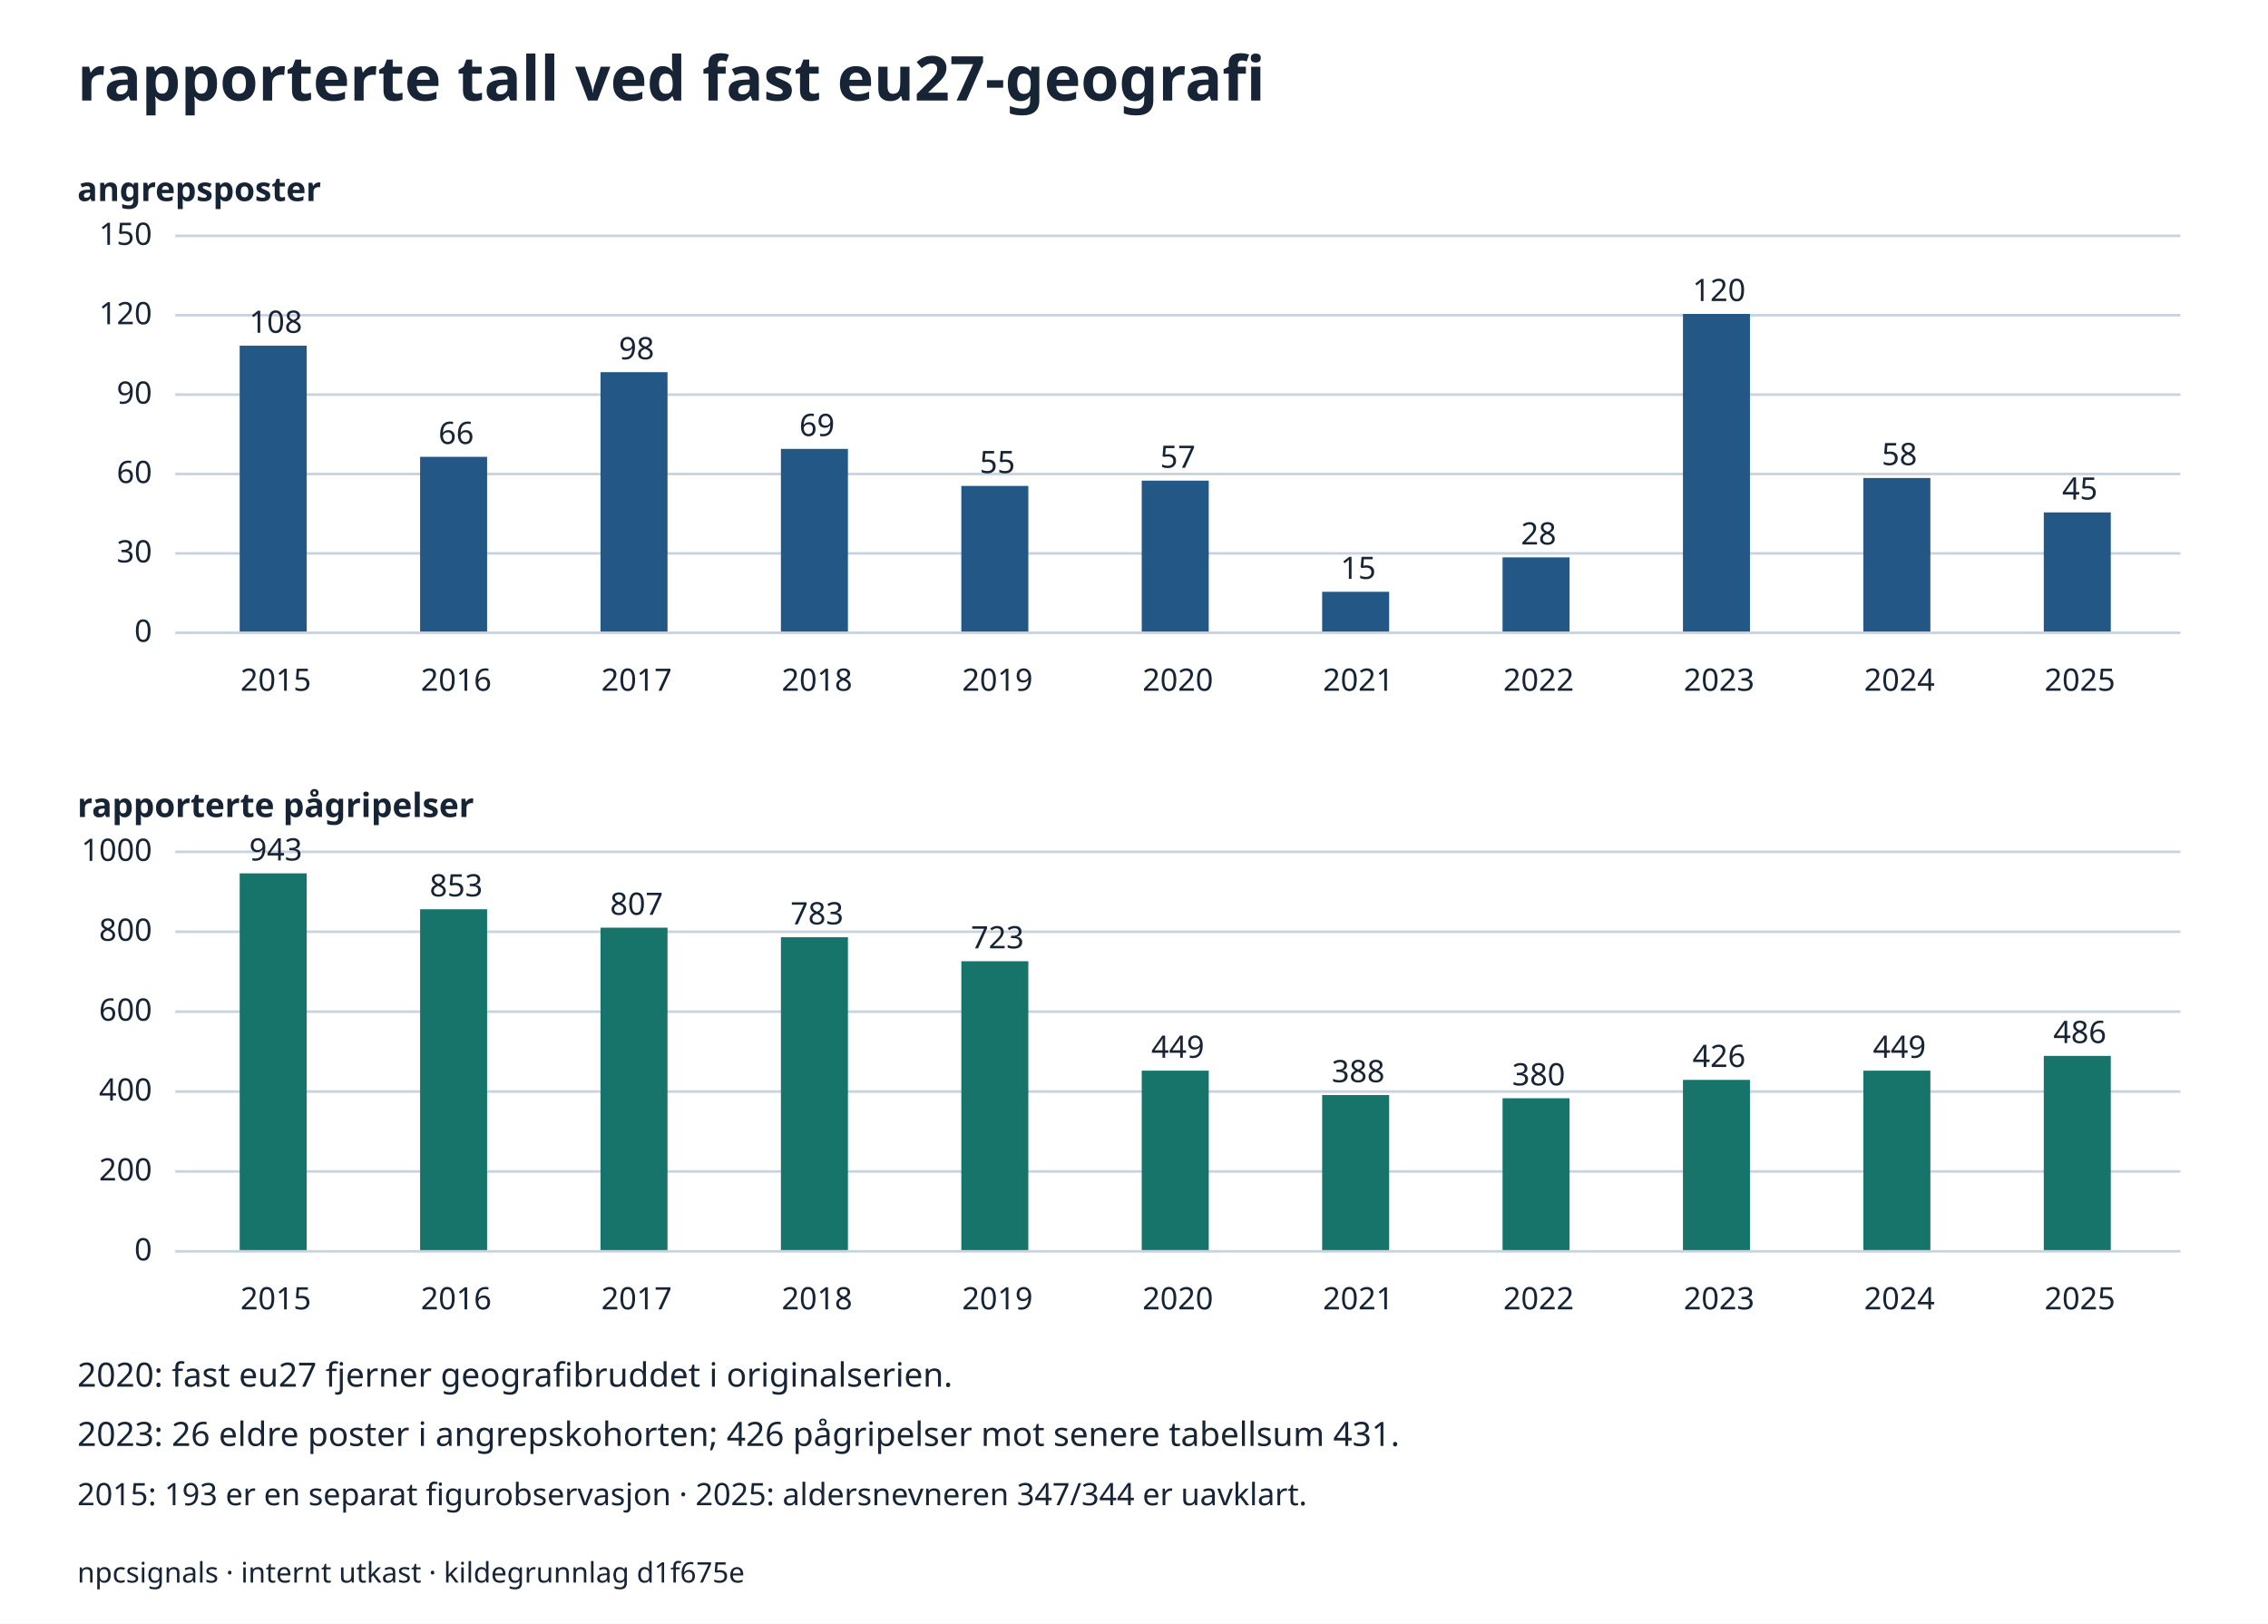
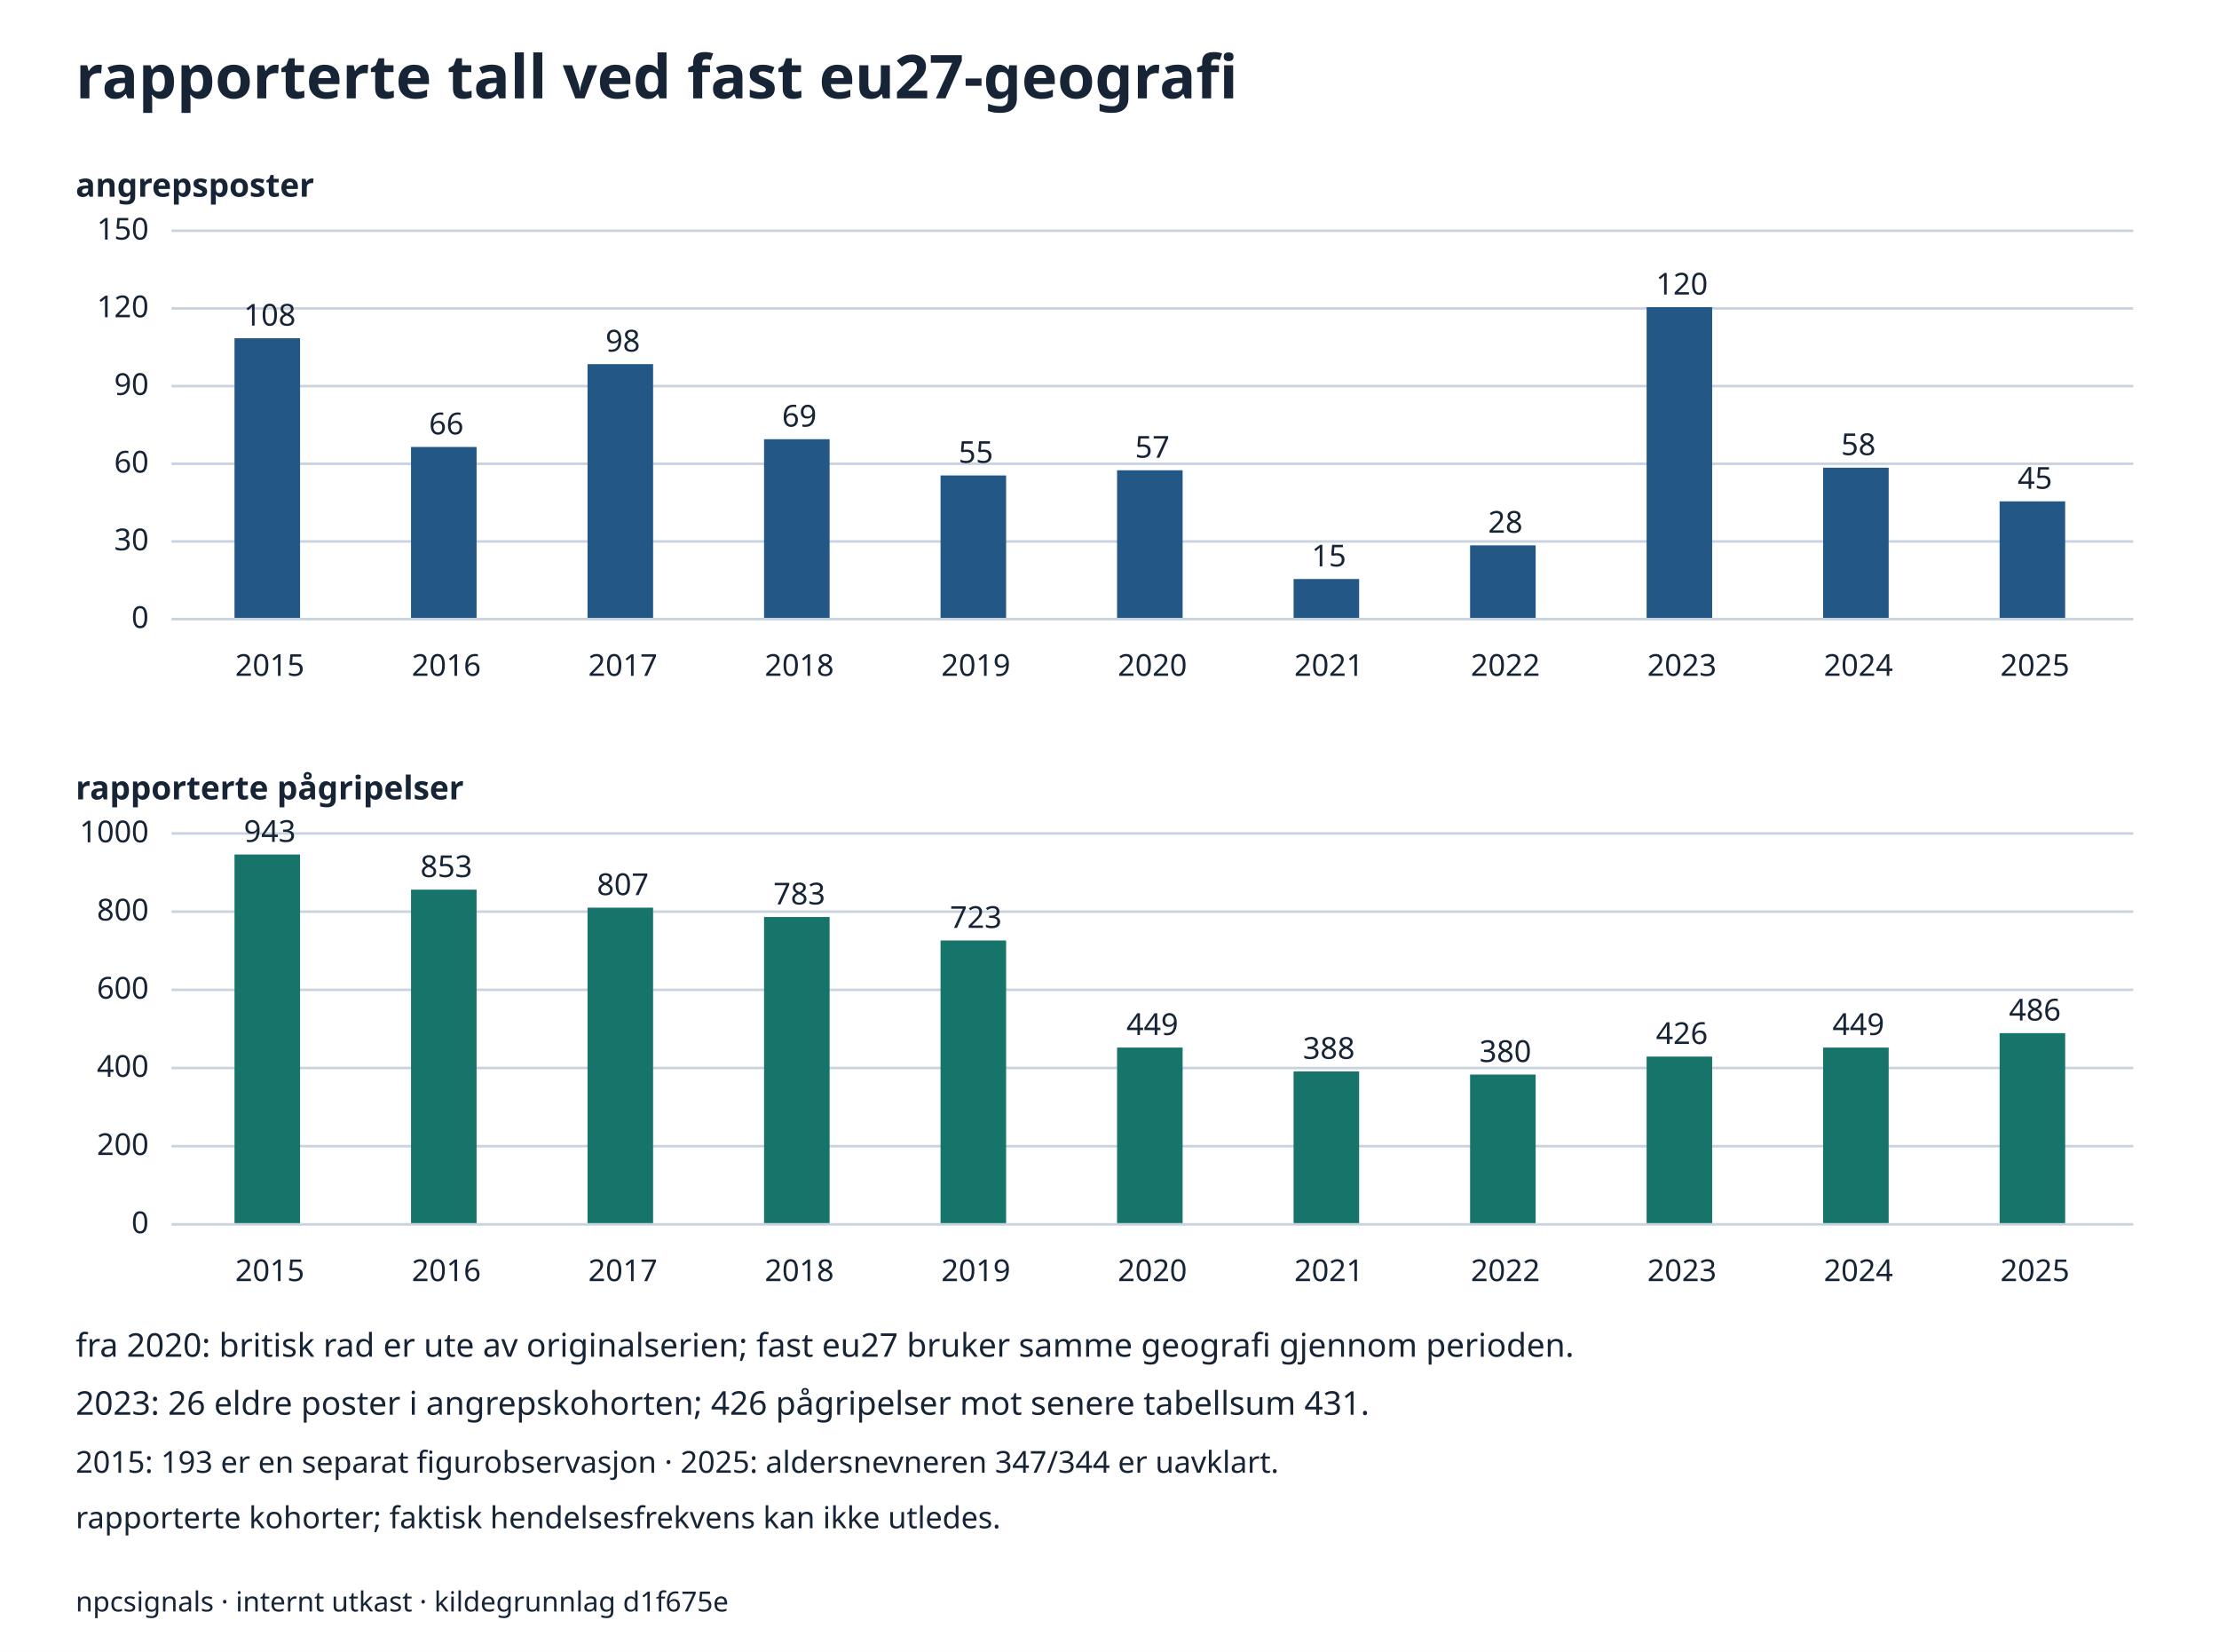
- <svg xmlns="http://www.w3.org/2000/svg" width="880" height="630" viewBox="0 0 880 630" role="img" aria-labelledby="title description">
+ <svg xmlns="http://www.w3.org/2000/svg" width="880" height="655" viewBox="0 0 880 655" role="img" aria-labelledby="title description">
  <g font-family="sans-serif">
-     <rect x="0.00" y="0.00" width="880.00" height="630.00" fill="#ffffff" />
+     <rect x="0.00" y="0.00" width="880.00" height="655.00" fill="#ffffff" />
    <text x="30" y="39" font-size="24" text-anchor="start" fill="#162436" font-weight="bold">rapporterte tall ved fast eu27-geografi</text>
    <text x="30" y="78" font-size="13" text-anchor="start" fill="#162436" font-weight="bold">angrepsposter</text>
    <rect x="68.00" y="245.00" width="778.00" height="1.00" fill="#c9d3df" />
    <text x="59" y="249.0" font-size="12" text-anchor="end" fill="#162436">0</text>
    <rect x="68.00" y="214.20" width="778.00" height="1.00" fill="#c9d3df" />
    <text x="59" y="218.2" font-size="12" text-anchor="end" fill="#162436">30</text>
    <rect x="68.00" y="183.40" width="778.00" height="1.00" fill="#c9d3df" />
    <text x="59" y="187.4" font-size="12" text-anchor="end" fill="#162436">60</text>
    <rect x="68.00" y="152.60" width="778.00" height="1.00" fill="#c9d3df" />
    <text x="59" y="156.6" font-size="12" text-anchor="end" fill="#162436">90</text>
    <rect x="68.00" y="121.80" width="778.00" height="1.00" fill="#c9d3df" />
    <text x="59" y="125.8" font-size="12" text-anchor="end" fill="#162436">120</text>
    <rect x="68.00" y="91.00" width="778.00" height="1.00" fill="#c9d3df" />
    <text x="59" y="95.0" font-size="12" text-anchor="end" fill="#162436">150</text>
    <text x="107.0" y="268" font-size="12" text-anchor="middle" fill="#162436">2015</text>
    <rect x="93.00" y="134.12" width="26.00" height="110.88" fill="#235886" />
    <text x="107.0" y="129.12" font-size="12" text-anchor="middle" fill="#162436">108</text>
    <text x="177.0" y="268" font-size="12" text-anchor="middle" fill="#162436">2016</text>
    <rect x="163.00" y="177.24" width="26.00" height="67.76" fill="#235886" />
    <text x="177.0" y="172.24" font-size="12" text-anchor="middle" fill="#162436">66</text>
    <text x="247.0" y="268" font-size="12" text-anchor="middle" fill="#162436">2017</text>
    <rect x="233.00" y="144.39" width="26.00" height="100.61" fill="#235886" />
    <text x="247.0" y="139.39" font-size="12" text-anchor="middle" fill="#162436">98</text>
    <text x="317.0" y="268" font-size="12" text-anchor="middle" fill="#162436">2018</text>
    <rect x="303.00" y="174.16" width="26.00" height="70.84" fill="#235886" />
    <text x="317.0" y="169.16" font-size="12" text-anchor="middle" fill="#162436">69</text>
    <text x="387.0" y="268" font-size="12" text-anchor="middle" fill="#162436">2019</text>
    <rect x="373.00" y="188.53" width="26.00" height="56.47" fill="#235886" />
    <text x="387.0" y="183.53" font-size="12" text-anchor="middle" fill="#162436">55</text>
    <text x="457.0" y="268" font-size="12" text-anchor="middle" fill="#162436">2020</text>
    <rect x="443.00" y="186.48" width="26.00" height="58.52" fill="#235886" />
    <text x="457.0" y="181.48" font-size="12" text-anchor="middle" fill="#162436">57</text>
    <text x="527.0" y="268" font-size="12" text-anchor="middle" fill="#162436">2021</text>
    <rect x="513.00" y="229.60" width="26.00" height="15.40" fill="#235886" />
    <text x="527.0" y="224.6" font-size="12" text-anchor="middle" fill="#162436">15</text>
    <text x="597.0" y="268" font-size="12" text-anchor="middle" fill="#162436">2022</text>
    <rect x="583.00" y="216.25" width="26.00" height="28.75" fill="#235886" />
    <text x="597.0" y="211.25" font-size="12" text-anchor="middle" fill="#162436">28</text>
    <text x="667.0" y="268" font-size="12" text-anchor="middle" fill="#162436">2023</text>
    <rect x="653.00" y="121.80" width="26.00" height="123.20" fill="#235886" />
    <text x="667.0" y="116.8" font-size="12" text-anchor="middle" fill="#162436">120</text>
    <text x="737.0" y="268" font-size="12" text-anchor="middle" fill="#162436">2024</text>
    <rect x="723.00" y="185.45" width="26.00" height="59.55" fill="#235886" />
    <text x="737.0" y="180.45" font-size="12" text-anchor="middle" fill="#162436">58</text>
    <text x="807.0" y="268" font-size="12" text-anchor="middle" fill="#162436">2025</text>
    <rect x="793.00" y="198.80" width="26.00" height="46.20" fill="#235886" />
    <text x="807.0" y="193.8" font-size="12" text-anchor="middle" fill="#162436">45</text>
    <text x="30" y="317" font-size="13" text-anchor="start" fill="#162436" font-weight="bold">rapporterte pågripelser</text>
    <rect x="68.00" y="485.00" width="778.00" height="1.00" fill="#c9d3df" />
    <text x="59" y="489.0" font-size="12" text-anchor="end" fill="#162436">0</text>
    <rect x="68.00" y="454.00" width="778.00" height="1.00" fill="#c9d3df" />
    <text x="59" y="458.0" font-size="12" text-anchor="end" fill="#162436">200</text>
    <rect x="68.00" y="423.00" width="778.00" height="1.00" fill="#c9d3df" />
    <text x="59" y="427.0" font-size="12" text-anchor="end" fill="#162436">400</text>
    <rect x="68.00" y="392.00" width="778.00" height="1.00" fill="#c9d3df" />
    <text x="59" y="396.0" font-size="12" text-anchor="end" fill="#162436">600</text>
    <rect x="68.00" y="361.00" width="778.00" height="1.00" fill="#c9d3df" />
    <text x="59" y="365.0" font-size="12" text-anchor="end" fill="#162436">800</text>
    <rect x="68.00" y="330.00" width="778.00" height="1.00" fill="#c9d3df" />
    <text x="59" y="334.0" font-size="12" text-anchor="end" fill="#162436">1000</text>
    <text x="107.0" y="508" font-size="12" text-anchor="middle" fill="#162436">2015</text>
    <rect x="93.00" y="338.84" width="26.00" height="146.16" fill="#17746b" />
    <text x="107.0" y="333.84" font-size="12" text-anchor="middle" fill="#162436">943</text>
    <text x="177.0" y="508" font-size="12" text-anchor="middle" fill="#162436">2016</text>
    <rect x="163.00" y="352.78" width="26.00" height="132.22" fill="#17746b" />
    <text x="177.0" y="347.78" font-size="12" text-anchor="middle" fill="#162436">853</text>
    <text x="247.0" y="508" font-size="12" text-anchor="middle" fill="#162436">2017</text>
    <rect x="233.00" y="359.92" width="26.00" height="125.08" fill="#17746b" />
    <text x="247.0" y="354.92" font-size="12" text-anchor="middle" fill="#162436">807</text>
    <text x="317.0" y="508" font-size="12" text-anchor="middle" fill="#162436">2018</text>
    <rect x="303.00" y="363.63" width="26.00" height="121.36" fill="#17746b" />
    <text x="317.0" y="358.63" font-size="12" text-anchor="middle" fill="#162436">783</text>
    <text x="387.0" y="508" font-size="12" text-anchor="middle" fill="#162436">2019</text>
    <rect x="373.00" y="372.94" width="26.00" height="112.06" fill="#17746b" />
    <text x="387.0" y="367.94" font-size="12" text-anchor="middle" fill="#162436">723</text>
    <text x="457.0" y="508" font-size="12" text-anchor="middle" fill="#162436">2020</text>
    <rect x="443.00" y="415.40" width="26.00" height="69.59" fill="#17746b" />
    <text x="457.0" y="410.4" font-size="12" text-anchor="middle" fill="#162436">449</text>
    <text x="527.0" y="508" font-size="12" text-anchor="middle" fill="#162436">2021</text>
    <rect x="513.00" y="424.86" width="26.00" height="60.14" fill="#17746b" />
    <text x="527.0" y="419.86" font-size="12" text-anchor="middle" fill="#162436">388</text>
    <text x="597.0" y="508" font-size="12" text-anchor="middle" fill="#162436">2022</text>
    <rect x="583.00" y="426.10" width="26.00" height="58.90" fill="#17746b" />
    <text x="597.0" y="421.1" font-size="12" text-anchor="middle" fill="#162436">380</text>
    <text x="667.0" y="508" font-size="12" text-anchor="middle" fill="#162436">2023</text>
    <rect x="653.00" y="418.97" width="26.00" height="66.03" fill="#17746b" />
    <text x="667.0" y="413.97" font-size="12" text-anchor="middle" fill="#162436">426</text>
    <text x="737.0" y="508" font-size="12" text-anchor="middle" fill="#162436">2024</text>
    <rect x="723.00" y="415.40" width="26.00" height="69.59" fill="#17746b" />
    <text x="737.0" y="410.4" font-size="12" text-anchor="middle" fill="#162436">449</text>
    <text x="807.0" y="508" font-size="12" text-anchor="middle" fill="#162436">2025</text>
    <rect x="793.00" y="409.67" width="26.00" height="75.33" fill="#17746b" />
    <text x="807.0" y="404.67" font-size="12" text-anchor="middle" fill="#162436">486</text>
-     <text x="30" y="538" font-size="13" text-anchor="start" fill="#162436">2020: fast eu27 fjerner geografibruddet i originalserien.</text>
+     <text x="30" y="538" font-size="13" text-anchor="start" fill="#162436">fra 2020: britisk rad er ute av originalserien; fast eu27 bruker samme geografi gjennom perioden.</text>
    <text x="30" y="561" font-size="13" text-anchor="start" fill="#162436">2023: 26 eldre poster i angrepskohorten; 426 pågripelser mot senere tabellsum 431.</text>
    <text x="30" y="584" font-size="12" text-anchor="start" fill="#162436">2015: 193 er en separat figurobservasjon · 2025: aldersnevneren 347/344 er uavklart.</text>
-     <text x="30" y="614" font-size="11" text-anchor="start" fill="#162436">npcsignals · internt utkast · kildegrunnlag d1f675e</text>
+     <text x="30" y="606" font-size="12" text-anchor="start" fill="#162436">rapporterte kohorter; faktisk hendelsesfrekvens kan ikke utledes.</text>
+     <text x="30" y="639" font-size="11" text-anchor="start" fill="#162436">npcsignals · internt utkast · kildegrunnlag d1f675e</text>
  </g>
</svg>
